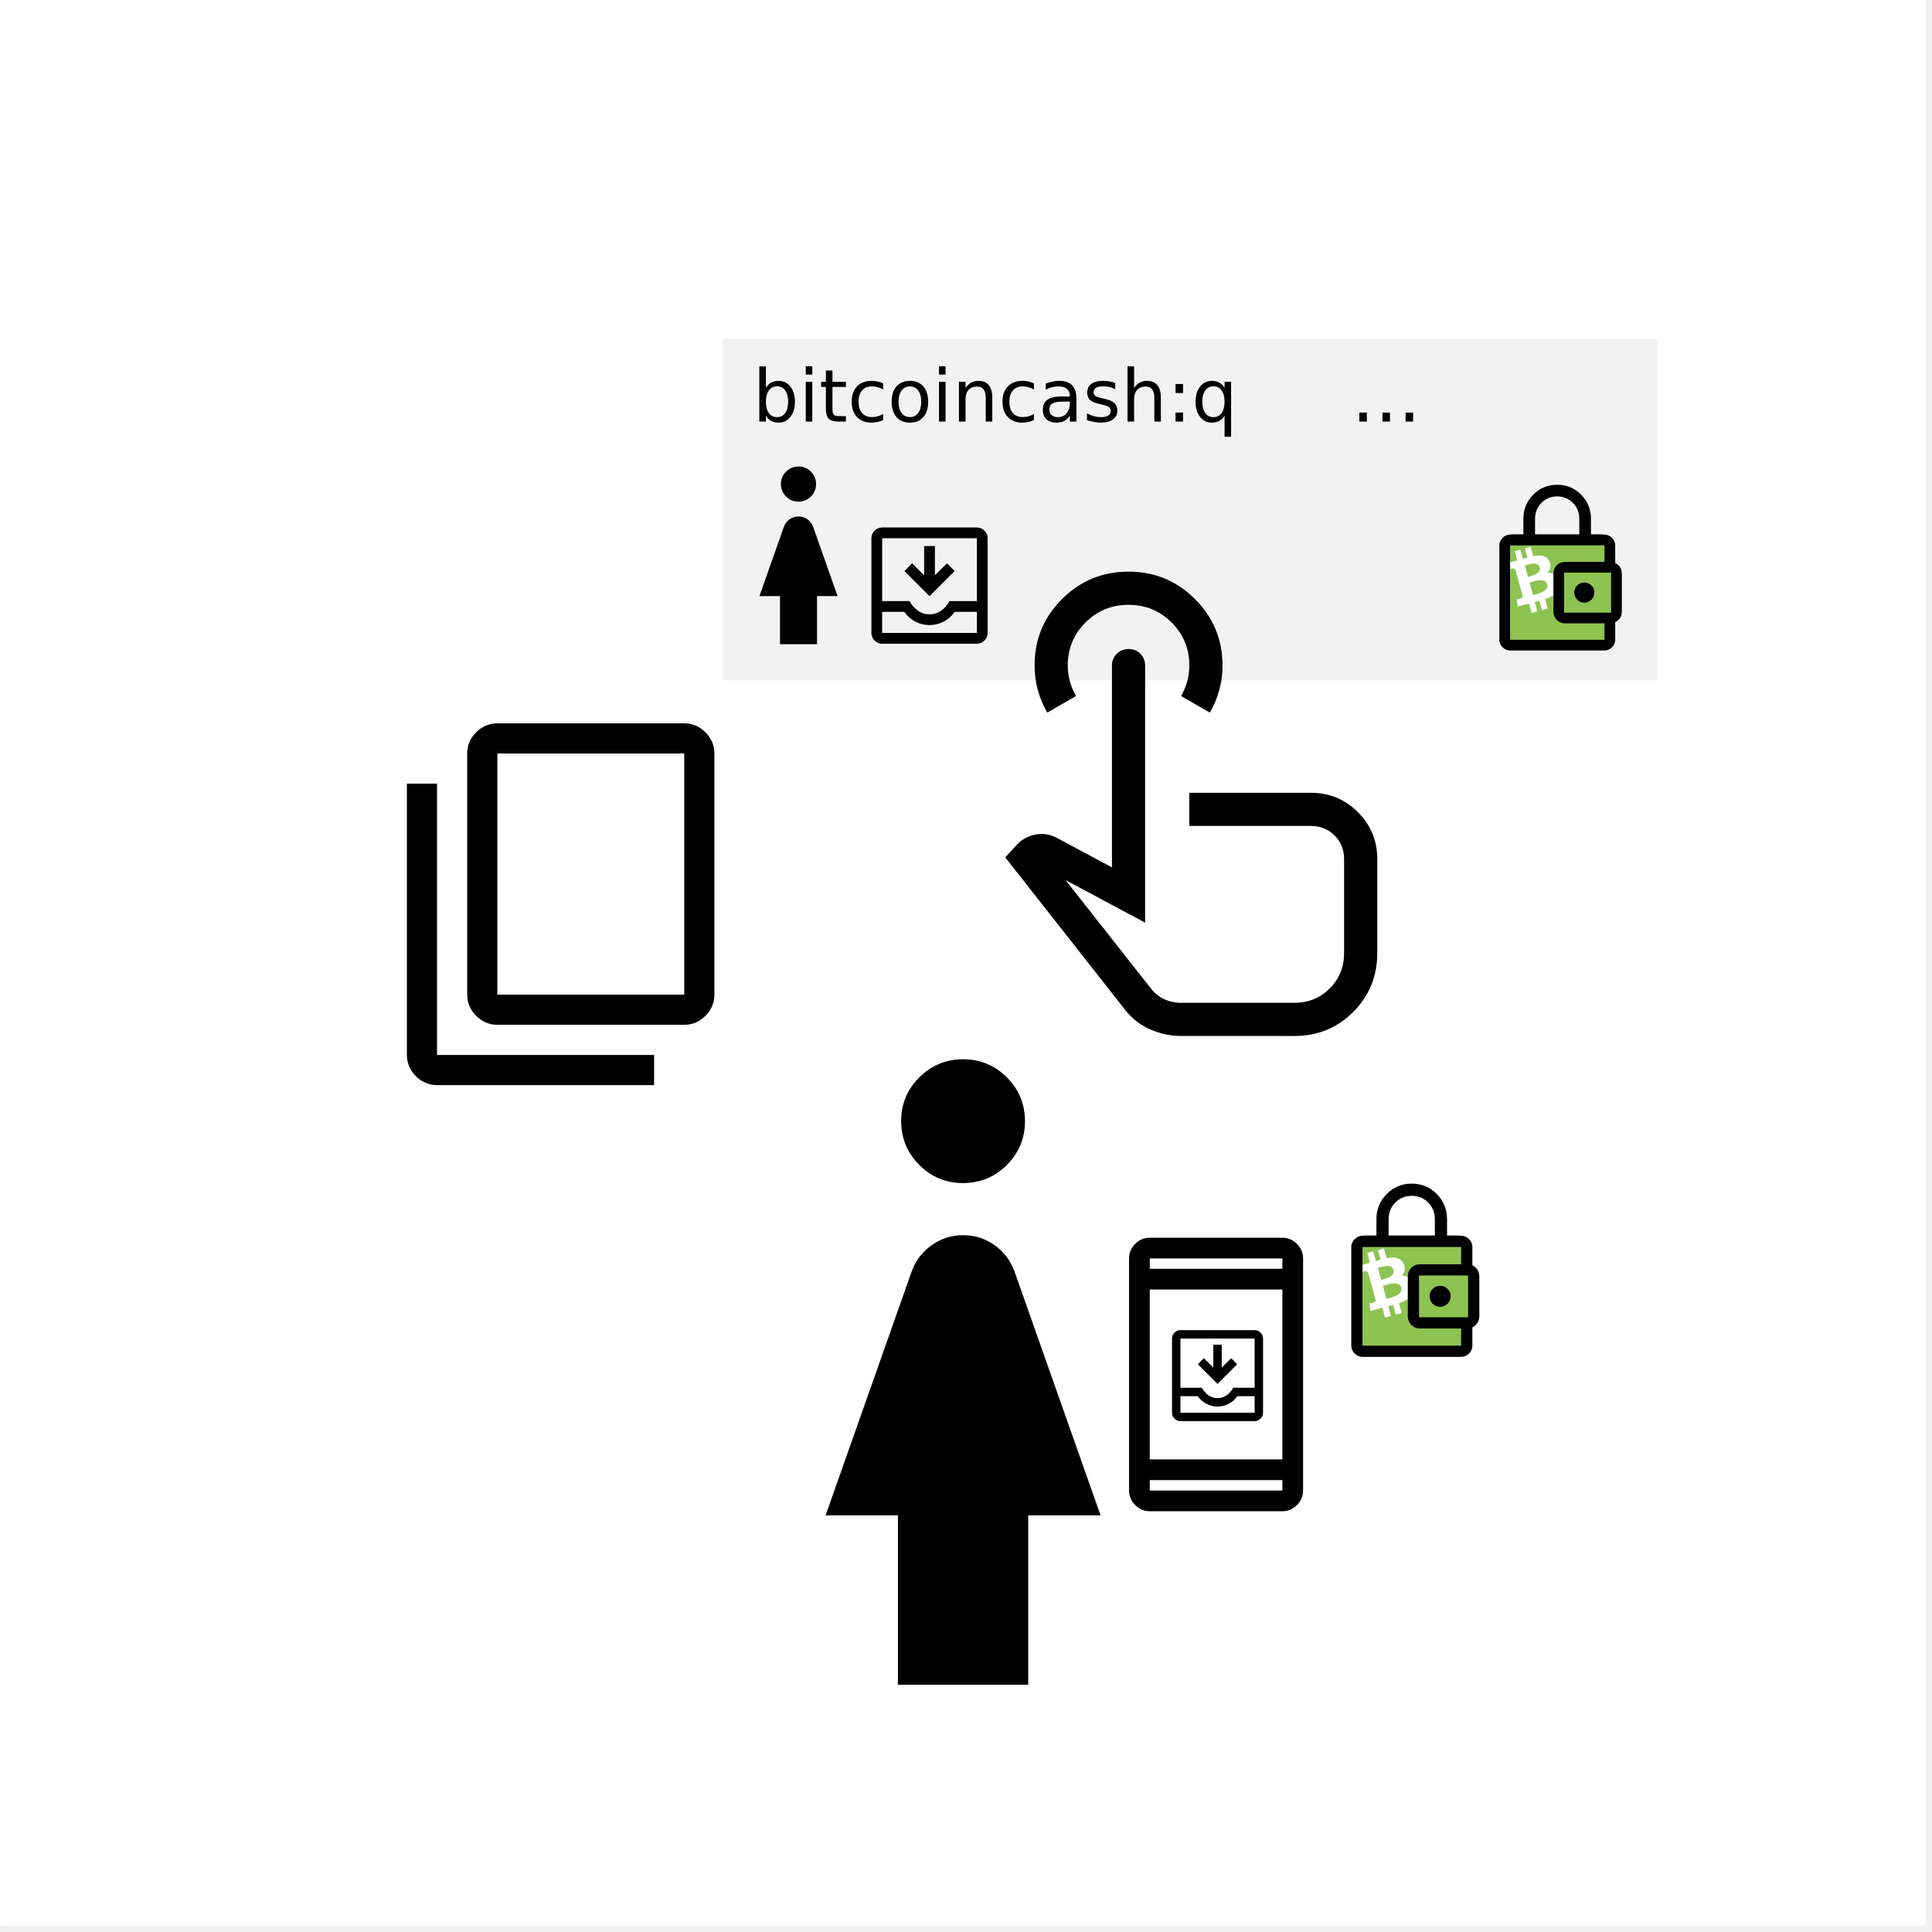
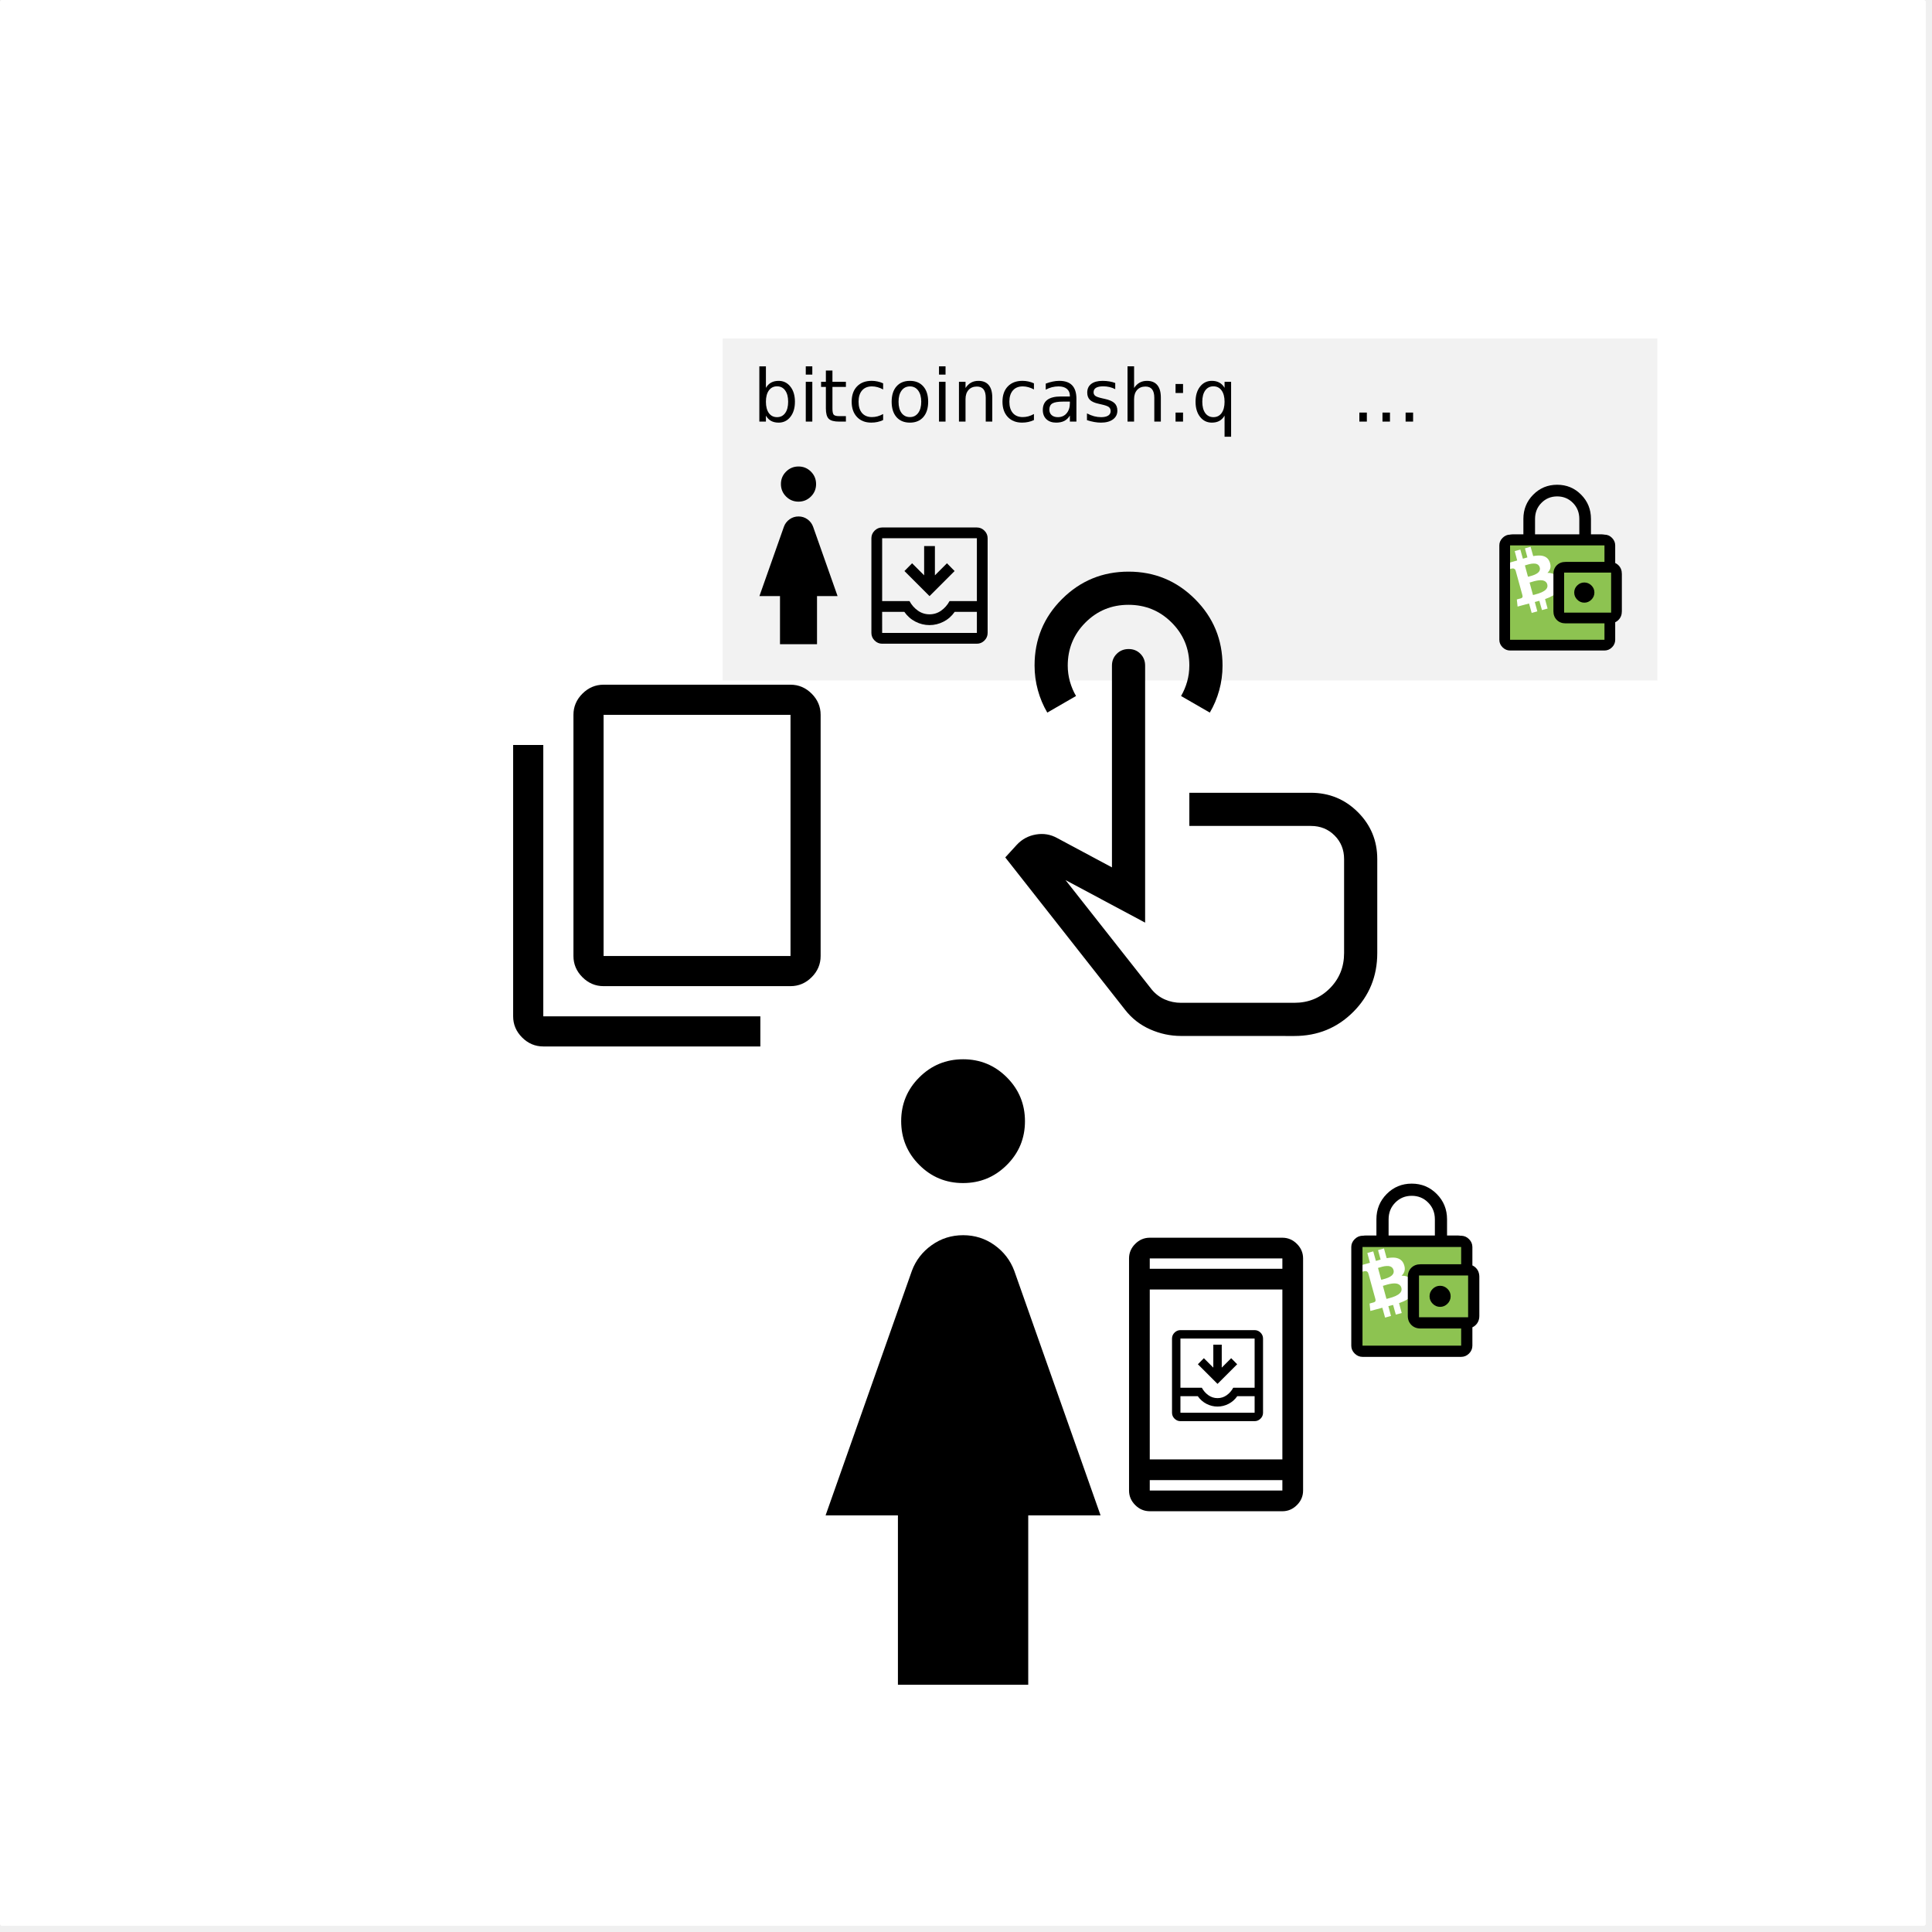
<svg xmlns="http://www.w3.org/2000/svg" width="400" height="400" version="1.1" viewBox="0 0 105.83 105.83" id="svg8538">
  <defs id="defs8542" />
  <rect style="display:inline;fill:#ffffff;fill-opacity:1;stroke:none;stroke-width:0.342;stroke-linejoin:round;stroke-miterlimit:4;stroke-dasharray:none;stroke-dashoffset:7.35;stroke-opacity:1" id="rect49606" width="105.488" height="105.488" x="0" y="0" ry="0.133" />
  <rect width="105.49" height="105.49" ry=".133" fill="#fff" id="rect8462" style="fill:#ffffff" />
  <rect style="fill:#f2f2f2;stroke:none;stroke-width:0.218;stroke-linejoin:round;stroke-dashoffset:7.35;stroke-opacity:0.722" id="rect900" width="51.198" height="18.734" x="39.588" y="18.537" />
  <path d="m52.751 64.805q-1.406 0-2.397-0.994-0.99-0.994-0.99-2.4t0.994-2.397q0.994-0.99 2.4-0.99t2.397 0.994q0.99 0.994 0.99 2.4 0 1.406-0.994 2.397-0.994 0.99-2.4 0.99zm-3.565 27.481v-9.279h-3.962l4.729-13.401q0.321-0.857 1.084-1.401 0.763-0.544 1.722-0.544 0.959 0 1.718 0.544 0.758 0.544 1.08 1.401l4.729 13.401h-3.962v9.279z" stroke-width=".054" id="path8478" />
  <path d="m 62.981,82.781 q -0.46,0 -0.797,-0.338 -0.338,-0.338 -0.338,-0.797 V 68.934 q 0,-0.46 0.338,-0.797 0.338,-0.338 0.797,-0.338 h 7.264 q 0.46,0 0.797,0.338 0.338,0.338 0.338,0.797 v 12.713 q 0,0.46 -0.338,0.797 -0.338,0.338 -0.797,0.338 z m 0,-1.703 v 0.568 h 7.264 v -0.568 z m 0,-1.135 h 7.264 v -9.308 h -7.264 z m 0,-10.443 h 7.264 v -0.568 h -7.264 z m 0,0 v -0.568 z m 0,11.578 v 0.568 z" stroke-width="0.801" id="path8480" />
  <path d="m 64.661,77.847 q -0.187,0 -0.324,-0.137 -0.137,-0.137 -0.137,-0.324 v -4.064 q 0,-0.187 0.137,-0.324 0.137,-0.137 0.324,-0.137 h 4.064 q 0.187,0 0.324,0.137 0.137,0.137 0.137,0.324 v 4.064 q 0,0.187 -0.137,0.324 -0.137,0.137 -0.324,0.137 z m 0,-0.462 h 4.064 v -0.905 h -0.951 q -0.189,0.272 -0.477,0.42 -0.287,0.148 -0.604,0.148 -0.316,0 -0.604,-0.148 -0.287,-0.148 -0.477,-0.42 h -0.951 z m 2.033,-0.799 q 0.276,0 0.5,-0.159 0.224,-0.159 0.358,-0.409 h 1.173 v -2.697 h -4.064 v 2.697 h 1.173 q 0.134,0.249 0.359,0.409 0.225,0.159 0.501,0.159 z m -0.001,-0.78 -1.076,-1.076 0.328,-0.332 0.517,0.517 v -1.256 h 0.462 v 1.256 l 0.517,-0.517 0.328,0.332 z m -2.032,1.579 h 4.064 z" stroke-width="0.007" id="path8530" />
-   <path d="m 27.243,56.136 q -0.669,0 -1.16,-0.491 -0.491,-0.491 -0.491,-1.16 v -13.211 q 0,-0.669 0.491,-1.16 0.491,-0.491 1.16,-0.491 h 10.238 q 0.669,0 1.16,0.491 0.491,0.491 0.491,1.16 v 13.211 q 0,0.669 -0.491,1.16 -0.491,0.491 -1.16,0.491 z m 0,-1.651 H 37.481 V 41.274 H 27.243 Z m -3.303,4.954 q -0.669,0 -1.16,-0.491 -0.491,-0.491 -0.491,-1.16 V 42.925 h 1.651 v 14.863 h 11.89 v 1.651 z m 3.303,-4.954 v -13.211 z" stroke-width="0.025" id="path8536" />
+   <path d="m 33.063,54.019 q -0.669,0 -1.16,-0.491 -0.491,-0.491 -0.491,-1.16 v -13.211 q 0,-0.669 0.491,-1.16 0.491,-0.491 1.16,-0.491 h 10.238 q 0.669,0 1.16,0.491 0.491,0.491 0.491,1.16 v 13.211 q 0,0.669 -0.491,1.16 -0.491,0.491 -1.16,0.491 z m 0,-1.651 H 43.302 V 39.157 H 33.063 Z m -3.303,4.954 q -0.669,0 -1.16,-0.491 -0.491,-0.491 -0.491,-1.16 V 40.808 h 1.651 v 14.863 h 11.89 v 1.651 z m 3.303,-4.954 v -13.211 z" stroke-width="0.025" id="path8536" />
  <g id="g9985-3" transform="matrix(0.3960836,0,0,0.3960836,26.78516,60.85331)">
    <g id="g9973-6">
      <path d="m 124.414,17.231 h 6.4 v -2.24 c 0,-0.921 -0.309,-1.692 -0.926,-2.316 -0.618,-0.623 -1.375,-0.935 -2.273,-0.935 -0.898,0 -1.656,0.312 -2.273,0.935 -0.618,0.623 -0.926,1.395 -0.926,2.316 z m 4.581,14.045 h -7.781 c -0.443,0 -0.835,-0.17 -1.175,-0.509 -0.34,-0.34 -0.509,-0.731 -0.509,-1.175 V 18.915 c 0,-0.443 0.17,-0.835 0.509,-1.175 0.34,-0.34 0.731,-0.509 1.175,-0.509 h 1.516 v -2.24 c 0,-1.375 0.473,-2.542 1.419,-3.499 0.946,-0.957 2.101,-1.436 3.465,-1.436 1.364,0 2.519,0.479 3.465,1.436 0.946,0.957 1.419,2.123 1.419,3.499 v 2.24 h 1.516 c 0.443,0 0.835,0.17 1.175,0.509 0.34,0.34 0.509,0.731 0.509,1.175 v 1.903 c -0.247,-0.067 -0.504,-0.115 -0.77,-0.143 -0.267,-0.028 -0.571,-0.042 -0.914,-0.042 v -1.718 h -12.799 v 10.677 h 6.854 c 0.124,0.326 0.253,0.613 0.387,0.863 0.135,0.25 0.314,0.523 0.539,0.821 z m -7.781,-12.361 v 10.677 z" stroke-width="0.025" id="path26-1" />
    </g>
    <g transform="matrix(1.6027,0,0,1.6027,-11.12753,-76.26737)" id="g14-3-2">
      <g transform="matrix(0.00965946,0,0,0.00965946,80.69794,59.92945)" id="g58-6-7-9">
        <rect style="fill:#8dc351;fill-opacity:1;stroke-width:65.595;stroke-linejoin:round;stroke-dashoffset:7.35" id="rect3960-5-3" width="1000.355" height="963.94" x="116.863" y="-95.88" />
        <g transform="matrix(0.04188,0,0,0.04188,75.616,54.993)" fill="#8dc351" id="g52-2-9-1">
          <path d="m 7525,15989 c -349,-23 -745,-74 -1074,-139 -1411,-279 -2741,-944 -3806,-1903 -103,-94 -479,-466 -575,-572 -245,-266 -540,-648 -754,-974 -84,-128 -216,-339 -216,-346 0,-2 -17,-32 -38,-66 -48,-80 -130,-233 -220,-414 C 359,10611 82,9566 10,8445 -3,8240 -3,7750 10,7545 113,5935 655,4458 1610,3185 c 239,-319 428,-535 744,-850 286,-286 436,-420 706,-632 C 4666,442 6732,-162 8765,35 c 1734,169 3354,891 4645,2071 632,577 1156,1241 1589,2014 64,113 231,450 301,605 345,767 574,1625 659,2470 32,311 41,496 41,810 0,808 -118,1588 -356,2359 -526,1697 -1613,3186 -3064,4197 -1216,848 -2616,1332 -4135,1429 -181,11 -740,11 -920,-1 z" id="path50-9-2-9" />
        </g>
        <g transform="matrix(0.0610117,0,0,0.0610117,-103.8285,-229.3502)" fill="#ffffff" id="g56-1-2-4">
          <path d="m 7751,13046 c -6,-17 -62,-222 -127,-456 -195,-713 -262,-951 -266,-956 -3,-2 -398,103 -879,234 -481,131 -875,238 -877,237 -3,-3 -112,-1041 -112,-1071 0,-17 8,-23 33,-28 75,-14 558,-147 627,-172 101,-38 181,-113 204,-193 28,-95 21,-155 -43,-390 -33,-119 -139,-504 -236,-856 -97,-352 -239,-867 -315,-1145 -76,-278 -193,-703 -260,-945 -67,-242 -142,-514 -166,-605 -25,-91 -57,-185 -72,-210 -44,-77 -110,-138 -190,-177 -67,-34 -84,-38 -171,-41 -134,-6 -233,16 -734,162 -81,23 -120,30 -122,22 -7,-20 -247,-901 -249,-910 0,-4 87,-33 194,-62 107,-30 499,-138 870,-241 371,-102 678,-189 682,-192 4,-3 -81,-323 -188,-711 -107,-388 -192,-710 -190,-715 2,-6 28,-17 57,-24 30,-8 222,-61 428,-117 206,-57 376,-103 377,-101 1,1 88,315 193,697 106,382 194,696 196,698 2,2 137,-35 302,-83 164,-48 318,-92 343,-100 35,-10 44,-17 42,-31 -2,-11 -87,-320 -188,-689 -101,-368 -184,-674 -184,-680 0,-9 858,-250 865,-243 2,2 91,322 198,711 107,389 196,710 199,712 2,3 42,-2 89,-10 416,-74 899,-94 1184,-51 672,104 1078,440 1283,1061 196,592 97,1085 -302,1499 l -73,76 h 118 c 828,0 1344,393 1564,1190 130,470 135,910 15,1273 -41,126 -137,313 -218,427 -145,205 -419,444 -699,612 -277,166 -754,378 -1083,483 -30,10 -58,20 -62,24 -4,3 71,290 166,636 96,347 185,671 198,721 l 25,91 -426,117 c -234,64 -431,116 -436,116 -6,0 -98,-318 -204,-707 -107,-390 -195,-709 -196,-710 -1,-2 -143,35 -316,81 -173,46 -329,87 -346,91 -18,3 -33,12 -33,18 0,11 16,68 259,952 71,259 128,471 126,473 -1,1 -196,56 -433,121 l -431,118 z m 442,-2762 c 928,-243 1429,-470 1733,-785 93,-98 132,-151 179,-252 54,-113 70,-186 69,-317 0,-211 -79,-419 -214,-563 -317,-339 -883,-384 -1824,-143 -226,58 -696,197 -696,207 0,4 117,433 260,953 143,520 260,948 260,951 0,10 22,5 233,-51 z M 7391,7495 c 657,-172 1015,-321 1295,-540 97,-76 161,-145 225,-243 60,-91 87,-161 107,-277 19,-113 7,-234 -39,-369 -102,-305 -310,-473 -660,-532 -82,-13 -140,-16 -298,-11 -227,6 -400,32 -681,103 -171,42 -609,170 -618,179 -4,4 126,484 431,1588 24,87 46,147 53,147 6,0 90,-20 185,-45 z" fill="#ffffff" id="path54-2-8-7" />
        </g>
      </g>
      <path d="m 89.015,64.495 q 0.368,0 0.639,-0.271 0.271,-0.271 0.271,-0.643 0,-0.373 -0.271,-0.639 -0.271,-0.266 -0.639,-0.266 -0.368,0 -0.639,0.266 -0.271,0.266 -0.271,0.639 0,0.372 0.271,0.643 0.271,0.271 0.639,0.271 z m -6.696,2.835 v 0.513 -8.514 z m 0,1.48 q -0.382,0 -0.675,-0.288 -0.293,-0.288 -0.293,-0.68 v -8.514 q 0,-0.382 0.293,-0.675 0.293,-0.293 0.675,-0.293 h 8.514 q 0.392,0 0.68,0.293 0.288,0.293 0.288,0.675 v 1.78 h -0.968 v -1.78 h -8.514 v 8.514 h 8.514 v -1.771 h 0.968 v 1.771 q 0,0.392 -0.288,0.68 -0.288,0.288 -0.68,0.288 z m 5.012,-2.448 q -0.489,0 -0.796,-0.307 -0.307,-0.307 -0.307,-0.786 v -3.357 q 0,-0.489 0.307,-0.791 0.307,-0.302 0.796,-0.302 h 3.967 q 0.489,0 0.796,0.302 0.307,0.302 0.307,0.791 v 3.357 q 0,0.479 -0.307,0.786 -0.307,0.307 -0.796,0.307 z m 4.102,-0.968 v -3.609 h -4.238 v 3.609 z" stroke-width="0.015" id="path12-9-8" />
    </g>
  </g>
  <path d="m 43.739,27.479 q -0.4,0 -0.681,-0.282 -0.281,-0.282 -0.281,-0.682 0,-0.4 0.282,-0.681 0.282,-0.281 0.682,-0.281 0.4,0 0.681,0.282 0.281,0.282 0.281,0.682 0,0.4 -0.282,0.681 -0.282,0.281 -0.682,0.281 z m -1.013,7.809 V 32.651 h -1.126 l 1.344,-3.808 q 0.091,-0.243 0.308,-0.398 0.217,-0.155 0.489,-0.155 0.273,0 0.488,0.155 0.216,0.155 0.307,0.398 l 1.344,3.808 h -1.126 v 2.637 z" stroke-width="0.015" id="path8466-2" />
  <path d="m 48.322,35.261 q -0.239,0 -0.414,-0.175 -0.175,-0.175 -0.175,-0.414 v -5.189 q 0,-0.239 0.175,-0.414 0.175,-0.175 0.414,-0.175 h 5.189 q 0.239,0 0.414,0.175 0.175,0.175 0.175,0.414 v 5.189 q 0,0.239 -0.175,0.414 -0.175,0.175 -0.414,0.175 z m 0,-0.59 h 5.189 v -1.156 h -1.215 q -0.242,0.348 -0.609,0.537 -0.367,0.189 -0.771,0.189 -0.404,0 -0.771,-0.189 -0.367,-0.189 -0.609,-0.537 h -1.215 z m 2.596,-1.02 q 0.352,0 0.638,-0.203 0.286,-0.203 0.457,-0.522 h 1.498 v -3.444 h -5.189 v 3.444 h 1.498 q 0.171,0.318 0.458,0.522 0.287,0.203 0.64,0.203 z m -0.001,-0.997 -1.374,-1.374 0.419,-0.425 0.66,0.66 v -1.604 h 0.59 v 1.604 l 0.66,-0.66 0.419,0.425 z m -2.595,2.017 h 5.189 z" stroke-width="0.009" id="path8534-0" />
  <g id="g9985-6" transform="matrix(0.3789665,0,0,0.3789665,36.9365,22.74271)">
    <g id="g9973-8">
      <path d="m 124.414,17.231 h 6.4 v -2.24 c 0,-0.921 -0.309,-1.692 -0.926,-2.316 -0.618,-0.623 -1.375,-0.935 -2.273,-0.935 -0.898,0 -1.656,0.312 -2.273,0.935 -0.618,0.623 -0.926,1.395 -0.926,2.316 z m 4.581,14.045 h -7.781 c -0.443,0 -0.835,-0.17 -1.175,-0.509 -0.34,-0.34 -0.509,-0.731 -0.509,-1.175 V 18.915 c 0,-0.443 0.17,-0.835 0.509,-1.175 0.34,-0.34 0.731,-0.509 1.175,-0.509 h 1.516 v -2.24 c 0,-1.375 0.473,-2.542 1.419,-3.499 0.946,-0.957 2.101,-1.436 3.465,-1.436 1.364,0 2.519,0.479 3.465,1.436 0.946,0.957 1.419,2.123 1.419,3.499 v 2.24 h 1.516 c 0.443,0 0.835,0.17 1.175,0.509 0.34,0.34 0.509,0.731 0.509,1.175 v 1.903 c -0.247,-0.067 -0.504,-0.115 -0.77,-0.143 -0.267,-0.028 -0.571,-0.042 -0.914,-0.042 v -1.718 h -12.799 v 10.677 h 6.854 c 0.124,0.326 0.253,0.613 0.387,0.863 0.135,0.25 0.314,0.523 0.539,0.821 z m -7.781,-12.361 v 10.677 z" stroke-width="0.025" id="path26-9" />
    </g>
    <g transform="matrix(1.6027,0,0,1.6027,-11.12753,-76.26737)" id="g14-3-9">
      <g transform="matrix(0.00965946,0,0,0.00965946,80.69794,59.92945)" id="g58-6-7-2">
        <rect style="fill:#8dc351;fill-opacity:1;stroke-width:65.595;stroke-linejoin:round;stroke-dashoffset:7.35" id="rect3960-5-6" width="1000.355" height="963.94" x="116.863" y="-95.88" />
        <g transform="matrix(0.04188,0,0,0.04188,75.616,54.993)" fill="#8dc351" id="g52-2-9-6">
          <path d="m 7525,15989 c -349,-23 -745,-74 -1074,-139 -1411,-279 -2741,-944 -3806,-1903 -103,-94 -479,-466 -575,-572 -245,-266 -540,-648 -754,-974 -84,-128 -216,-339 -216,-346 0,-2 -17,-32 -38,-66 -48,-80 -130,-233 -220,-414 C 359,10611 82,9566 10,8445 -3,8240 -3,7750 10,7545 113,5935 655,4458 1610,3185 c 239,-319 428,-535 744,-850 286,-286 436,-420 706,-632 C 4666,442 6732,-162 8765,35 c 1734,169 3354,891 4645,2071 632,577 1156,1241 1589,2014 64,113 231,450 301,605 345,767 574,1625 659,2470 32,311 41,496 41,810 0,808 -118,1588 -356,2359 -526,1697 -1613,3186 -3064,4197 -1216,848 -2616,1332 -4135,1429 -181,11 -740,11 -920,-1 z" id="path50-9-2-4" />
        </g>
        <g transform="matrix(0.0610117,0,0,0.0610117,-103.8285,-229.3502)" fill="#ffffff" id="g56-1-2-9">
          <path d="m 7751,13046 c -6,-17 -62,-222 -127,-456 -195,-713 -262,-951 -266,-956 -3,-2 -398,103 -879,234 -481,131 -875,238 -877,237 -3,-3 -112,-1041 -112,-1071 0,-17 8,-23 33,-28 75,-14 558,-147 627,-172 101,-38 181,-113 204,-193 28,-95 21,-155 -43,-390 -33,-119 -139,-504 -236,-856 -97,-352 -239,-867 -315,-1145 -76,-278 -193,-703 -260,-945 -67,-242 -142,-514 -166,-605 -25,-91 -57,-185 -72,-210 -44,-77 -110,-138 -190,-177 -67,-34 -84,-38 -171,-41 -134,-6 -233,16 -734,162 -81,23 -120,30 -122,22 -7,-20 -247,-901 -249,-910 0,-4 87,-33 194,-62 107,-30 499,-138 870,-241 371,-102 678,-189 682,-192 4,-3 -81,-323 -188,-711 -107,-388 -192,-710 -190,-715 2,-6 28,-17 57,-24 30,-8 222,-61 428,-117 206,-57 376,-103 377,-101 1,1 88,315 193,697 106,382 194,696 196,698 2,2 137,-35 302,-83 164,-48 318,-92 343,-100 35,-10 44,-17 42,-31 -2,-11 -87,-320 -188,-689 -101,-368 -184,-674 -184,-680 0,-9 858,-250 865,-243 2,2 91,322 198,711 107,389 196,710 199,712 2,3 42,-2 89,-10 416,-74 899,-94 1184,-51 672,104 1078,440 1283,1061 196,592 97,1085 -302,1499 l -73,76 h 118 c 828,0 1344,393 1564,1190 130,470 135,910 15,1273 -41,126 -137,313 -218,427 -145,205 -419,444 -699,612 -277,166 -754,378 -1083,483 -30,10 -58,20 -62,24 -4,3 71,290 166,636 96,347 185,671 198,721 l 25,91 -426,117 c -234,64 -431,116 -436,116 -6,0 -98,-318 -204,-707 -107,-390 -195,-709 -196,-710 -1,-2 -143,35 -316,81 -173,46 -329,87 -346,91 -18,3 -33,12 -33,18 0,11 16,68 259,952 71,259 128,471 126,473 -1,1 -196,56 -433,121 l -431,118 z m 442,-2762 c 928,-243 1429,-470 1733,-785 93,-98 132,-151 179,-252 54,-113 70,-186 69,-317 0,-211 -79,-419 -214,-563 -317,-339 -883,-384 -1824,-143 -226,58 -696,197 -696,207 0,4 117,433 260,953 143,520 260,948 260,951 0,10 22,5 233,-51 z M 7391,7495 c 657,-172 1015,-321 1295,-540 97,-76 161,-145 225,-243 60,-91 87,-161 107,-277 19,-113 7,-234 -39,-369 -102,-305 -310,-473 -660,-532 -82,-13 -140,-16 -298,-11 -227,6 -400,32 -681,103 -171,42 -609,170 -618,179 -4,4 126,484 431,1588 24,87 46,147 53,147 6,0 90,-20 185,-45 z" fill="#ffffff" id="path54-2-8-5" />
        </g>
      </g>
      <path d="m 89.015,64.495 q 0.368,0 0.639,-0.271 0.271,-0.271 0.271,-0.643 0,-0.373 -0.271,-0.639 -0.271,-0.266 -0.639,-0.266 -0.368,0 -0.639,0.266 -0.271,0.266 -0.271,0.639 0,0.372 0.271,0.643 0.271,0.271 0.639,0.271 z m -6.696,2.835 v 0.513 -8.514 z m 0,1.48 q -0.382,0 -0.675,-0.288 -0.293,-0.288 -0.293,-0.68 v -8.514 q 0,-0.382 0.293,-0.675 0.293,-0.293 0.675,-0.293 h 8.514 q 0.392,0 0.68,0.293 0.288,0.293 0.288,0.675 v 1.78 h -0.968 v -1.78 h -8.514 v 8.514 h 8.514 v -1.771 h 0.968 v 1.771 q 0,0.392 -0.288,0.68 -0.288,0.288 -0.68,0.288 z m 5.012,-2.448 q -0.489,0 -0.796,-0.307 -0.307,-0.307 -0.307,-0.786 v -3.357 q 0,-0.489 0.307,-0.791 0.307,-0.302 0.796,-0.302 h 3.967 q 0.489,0 0.796,0.302 0.307,0.302 0.307,0.791 v 3.357 q 0,0.479 -0.307,0.786 -0.307,0.307 -0.796,0.307 z m 4.102,-0.968 v -3.609 h -4.238 v 3.609 z" stroke-width="0.015" id="path12-9-0" />
    </g>
  </g>
  <g stroke-width="0.265" aria-label="bitcoincash:qqa ... 5rqe" id="g52" transform="matrix(0.4706196,0,0,0.4706196,39.76948,-8.661803)">
    <path d="m 7.232,65.166 q 0,-0.839 -0.347,-1.315 -0.343,-0.48 -0.947,-0.48 -0.604,0 -0.951,0.48 -0.343,0.475 -0.343,1.315 0,0.839 0.343,1.319 0.347,0.475 0.951,0.475 0.604,0 0.947,-0.475 Q 7.232,66.005 7.232,65.166 Z m -2.588,-1.616 q 0.24,-0.413 0.604,-0.612 0.368,-0.203 0.876,-0.203 0.843,0 1.368,0.67 0.529,0.67 0.529,1.761 0,1.091 -0.529,1.761 -0.525,0.67 -1.368,0.67 -0.508,0 -0.876,-0.198 -0.364,-0.203 -0.604,-0.616 v 0.695 H 3.879 v -6.433 H 4.644 Z" id="path8" />
    <path d="m 9.283,62.846 h 0.761 v 4.63 H 9.283 Z m 0,-1.802 h 0.761 v 0.963 H 9.283 Z" id="path10" />
    <path d="m 12.387,61.532 v 1.315 h 1.567 v 0.591 H 12.387 v 2.514 q 0,0.566 0.153,0.728 0.157,0.161 0.633,0.161 h 0.781 v 0.637 h -0.781 q -0.881,0 -1.215,-0.327 -0.335,-0.331 -0.335,-1.199 v -2.514 h -0.558 v -0.591 h 0.558 v -1.315 z" id="path12" />
    <path d="m 18.287,63.024 v 0.711 q -0.322,-0.178 -0.649,-0.265 -0.322,-0.091 -0.653,-0.091 -0.74,0 -1.149,0.471 -0.409,0.467 -0.409,1.315 0,0.847 0.409,1.319 0.409,0.467 1.149,0.467 0.331,0 0.653,-0.087 0.327,-0.091 0.649,-0.269 v 0.703 q -0.318,0.149 -0.661,0.223 -0.339,0.074 -0.723,0.074 -1.046,0 -1.662,-0.657 -0.616,-0.657 -0.616,-1.774 0,-1.133 0.62,-1.782 0.624,-0.649 1.707,-0.649 0.351,0 0.686,0.074 0.335,0.07 0.649,0.215 z" id="path14" />
    <path d="m 21.404,63.38 q -0.612,0 -0.967,0.48 -0.356,0.475 -0.356,1.306 0,0.831 0.351,1.31 0.356,0.475 0.972,0.475 0.608,0 0.963,-0.48 0.356,-0.48 0.356,-1.306 0,-0.823 -0.356,-1.302 -0.356,-0.484 -0.963,-0.484 z m 0,-0.645 q 0.992,0 1.559,0.645 0.566,0.645 0.566,1.786 0,1.137 -0.566,1.786 -0.566,0.645 -1.559,0.645 -0.996,0 -1.563,-0.645 -0.562,-0.649 -0.562,-1.786 0,-1.141 0.562,-1.786 0.566,-0.645 1.563,-0.645 z" id="path16" />
    <path d="m 24.79,62.846 h 0.761 v 4.63 H 24.79 Z m 0,-1.802 h 0.761 v 0.963 H 24.79 Z" id="path18" />
    <path d="m 30.991,64.682 v 2.795 h -0.761 v -2.77 q 0,-0.657 -0.256,-0.984 -0.256,-0.327 -0.769,-0.327 -0.616,0 -0.972,0.393 -0.356,0.393 -0.356,1.071 v 2.617 H 27.113 v -4.63 h 0.765 v 0.719 q 0.273,-0.418 0.641,-0.624 0.372,-0.207 0.856,-0.207 0.798,0 1.207,0.496 0.409,0.492 0.409,1.451 z" id="path20" />
    <path d="m 35.84,63.024 v 0.711 q -0.322,-0.178 -0.649,-0.265 -0.322,-0.091 -0.653,-0.091 -0.74,0 -1.149,0.471 -0.409,0.467 -0.409,1.315 0,0.847 0.409,1.319 0.409,0.467 1.149,0.467 0.331,0 0.653,-0.087 0.327,-0.091 0.649,-0.269 v 0.703 q -0.318,0.149 -0.661,0.223 -0.339,0.074 -0.723,0.074 -1.046,0 -1.662,-0.657 -0.616,-0.657 -0.616,-1.774 0,-1.133 0.62,-1.782 0.624,-0.649 1.707,-0.649 0.351,0 0.686,0.074 0.335,0.07 0.649,0.215 z" id="path22" />
    <path d="m 39.267,65.149 q -0.922,0 -1.277,0.211 -0.355,0.211 -0.356,0.719 0,0.405 0.265,0.645 0.269,0.236 0.728,0.236 0.633,0 1.013,-0.446 0.384,-0.451 0.384,-1.195 v -0.17 z m 1.517,-0.314 v 2.642 h -0.761 v -0.703 q -0.26,0.422 -0.649,0.624 -0.389,0.198 -0.951,0.198 -0.711,0 -1.133,-0.397 -0.418,-0.401 -0.418,-1.071 0,-0.781 0.521,-1.178 0.525,-0.397 1.563,-0.397 h 1.067 v -0.074 q 0,-0.525 -0.347,-0.81 -0.343,-0.289 -0.967,-0.289 -0.397,0 -0.773,0.095 -0.376,0.095 -0.723,0.285 v -0.703 q 0.418,-0.161 0.81,-0.24 0.393,-0.083 0.765,-0.083 1.005,0 1.501,0.521 0.496,0.521 0.496,1.579 z" id="path24" />
    <path d="m 45.303,62.983 v 0.719 q -0.322,-0.165 -0.67,-0.248 -0.347,-0.083 -0.719,-0.083 -0.566,0 -0.852,0.174 -0.281,0.174 -0.281,0.521 0,0.265 0.203,0.418 0.203,0.149 0.814,0.285 l 0.26,0.058 q 0.81,0.174 1.149,0.492 0.343,0.314 0.343,0.881 0,0.645 -0.513,1.021 -0.508,0.376 -1.401,0.376 -0.372,0 -0.777,-0.074 -0.401,-0.07 -0.847,-0.215 v -0.785 q 0.422,0.219 0.831,0.331 0.409,0.107 0.81,0.107 0.537,0 0.827,-0.182 0.289,-0.186 0.289,-0.521 0,-0.31 -0.211,-0.475 -0.207,-0.165 -0.914,-0.318 l -0.265,-0.062 q -0.707,-0.149 -1.021,-0.455 -0.314,-0.31 -0.314,-0.847 0,-0.653 0.463,-1.009 0.463,-0.356 1.315,-0.356 0.422,0 0.794,0.062 0.372,0.062 0.686,0.186 z" id="path26-4" />
    <path d="m 50.611,64.682 v 2.795 h -0.761 v -2.77 q 0,-0.657 -0.256,-0.984 -0.256,-0.327 -0.769,-0.327 -0.616,0 -0.972,0.393 -0.356,0.393 -0.356,1.071 v 2.617 h -0.765 v -6.433 H 47.498 v 2.522 q 0.273,-0.418 0.641,-0.624 0.372,-0.207 0.856,-0.207 0.798,0 1.207,0.496 0.409,0.492 0.409,1.451 z" id="path28" />
    <path d="m 52.323,66.426 h 0.872 v 1.05 H 52.323 Z m 0,-3.328 h 0.872 v 1.05 H 52.323 Z" id="path30" />
    <path d="m 55.436,65.166 q 0,0.839 0.343,1.319 0.347,0.475 0.951,0.475 0.604,0 0.951,-0.475 0.347,-0.48 0.347,-1.319 0,-0.839 -0.347,-1.315 -0.347,-0.48 -0.951,-0.48 -0.604,0 -0.951,0.48 Q 55.436,64.327 55.436,65.166 Z m 2.592,1.616 q -0.24,0.413 -0.608,0.616 -0.364,0.198 -0.876,0.198 -0.839,0 -1.368,-0.67 -0.525,-0.67 -0.525,-1.761 0,-1.091 0.525,-1.761 0.529,-0.67 1.368,-0.67 0.513,0 0.876,0.203 0.368,0.198 0.608,0.612 v -0.703 h 0.761 v 6.391 H 58.028 Z" id="path32" />
    <path d="m 73.717,66.426 h 0.872 v 1.05 H 73.717 Z" id="path38" />
    <path d="m 76.408,66.426 h 0.872 v 1.05 H 76.408 Z" id="path40" />
    <path d="m 79.1,66.426 h 0.872 v 1.05 H 79.1 Z" id="path42" />
  </g>
  <path d="m 64.695,56.747 q -0.878,0 -1.696,-0.363 -0.817,-0.363 -1.362,-1.06 L 55.066,46.967 55.702,46.271 q 0.424,-0.454 1.045,-0.56 0.621,-0.106 1.166,0.197 l 2.997,1.605 V 36.461 q 0,-0.386 0.263,-0.647 0.263,-0.261 0.651,-0.261 0.388,0 0.646,0.261 0.257,0.261 0.257,0.647 v 14.079 l -4.36,-2.331 4.723,5.995 q 0.303,0.363 0.719,0.545 0.417,0.182 0.885,0.182 h 6.207 q 1.151,0 1.938,-0.787 0.787,-0.787 0.787,-1.938 v -5.147 q 0,-0.772 -0.522,-1.294 -0.522,-0.522 -1.294,-0.522 h -6.661 v -1.817 h 6.65 q 1.518,0 2.581,1.06 1.063,1.06 1.063,2.574 v 5.147 q 0,1.907 -1.317,3.225 -1.317,1.317 -3.225,1.317 z M 57.368,39.034 q -0.335,-0.568 -0.516,-1.226 -0.181,-0.658 -0.181,-1.355 0,-2.142 1.506,-3.641 1.506,-1.499 3.642,-1.499 2.136,0 3.642,1.506 1.506,1.506 1.506,3.643 0,0.695 -0.181,1.351 -0.181,0.656 -0.516,1.221 L 64.695,38.126 q 0.212,-0.363 0.333,-0.787 0.121,-0.424 0.121,-0.893 0,-1.378 -0.972,-2.347 -0.972,-0.969 -2.362,-0.969 -1.389,0 -2.358,0.971 -0.969,0.971 -0.969,2.359 0,0.454 0.121,0.878 0.121,0.424 0.333,0.787 z m 8.629,10.143 z" id="path4984" style="stroke-width:0.03" />
</svg>
